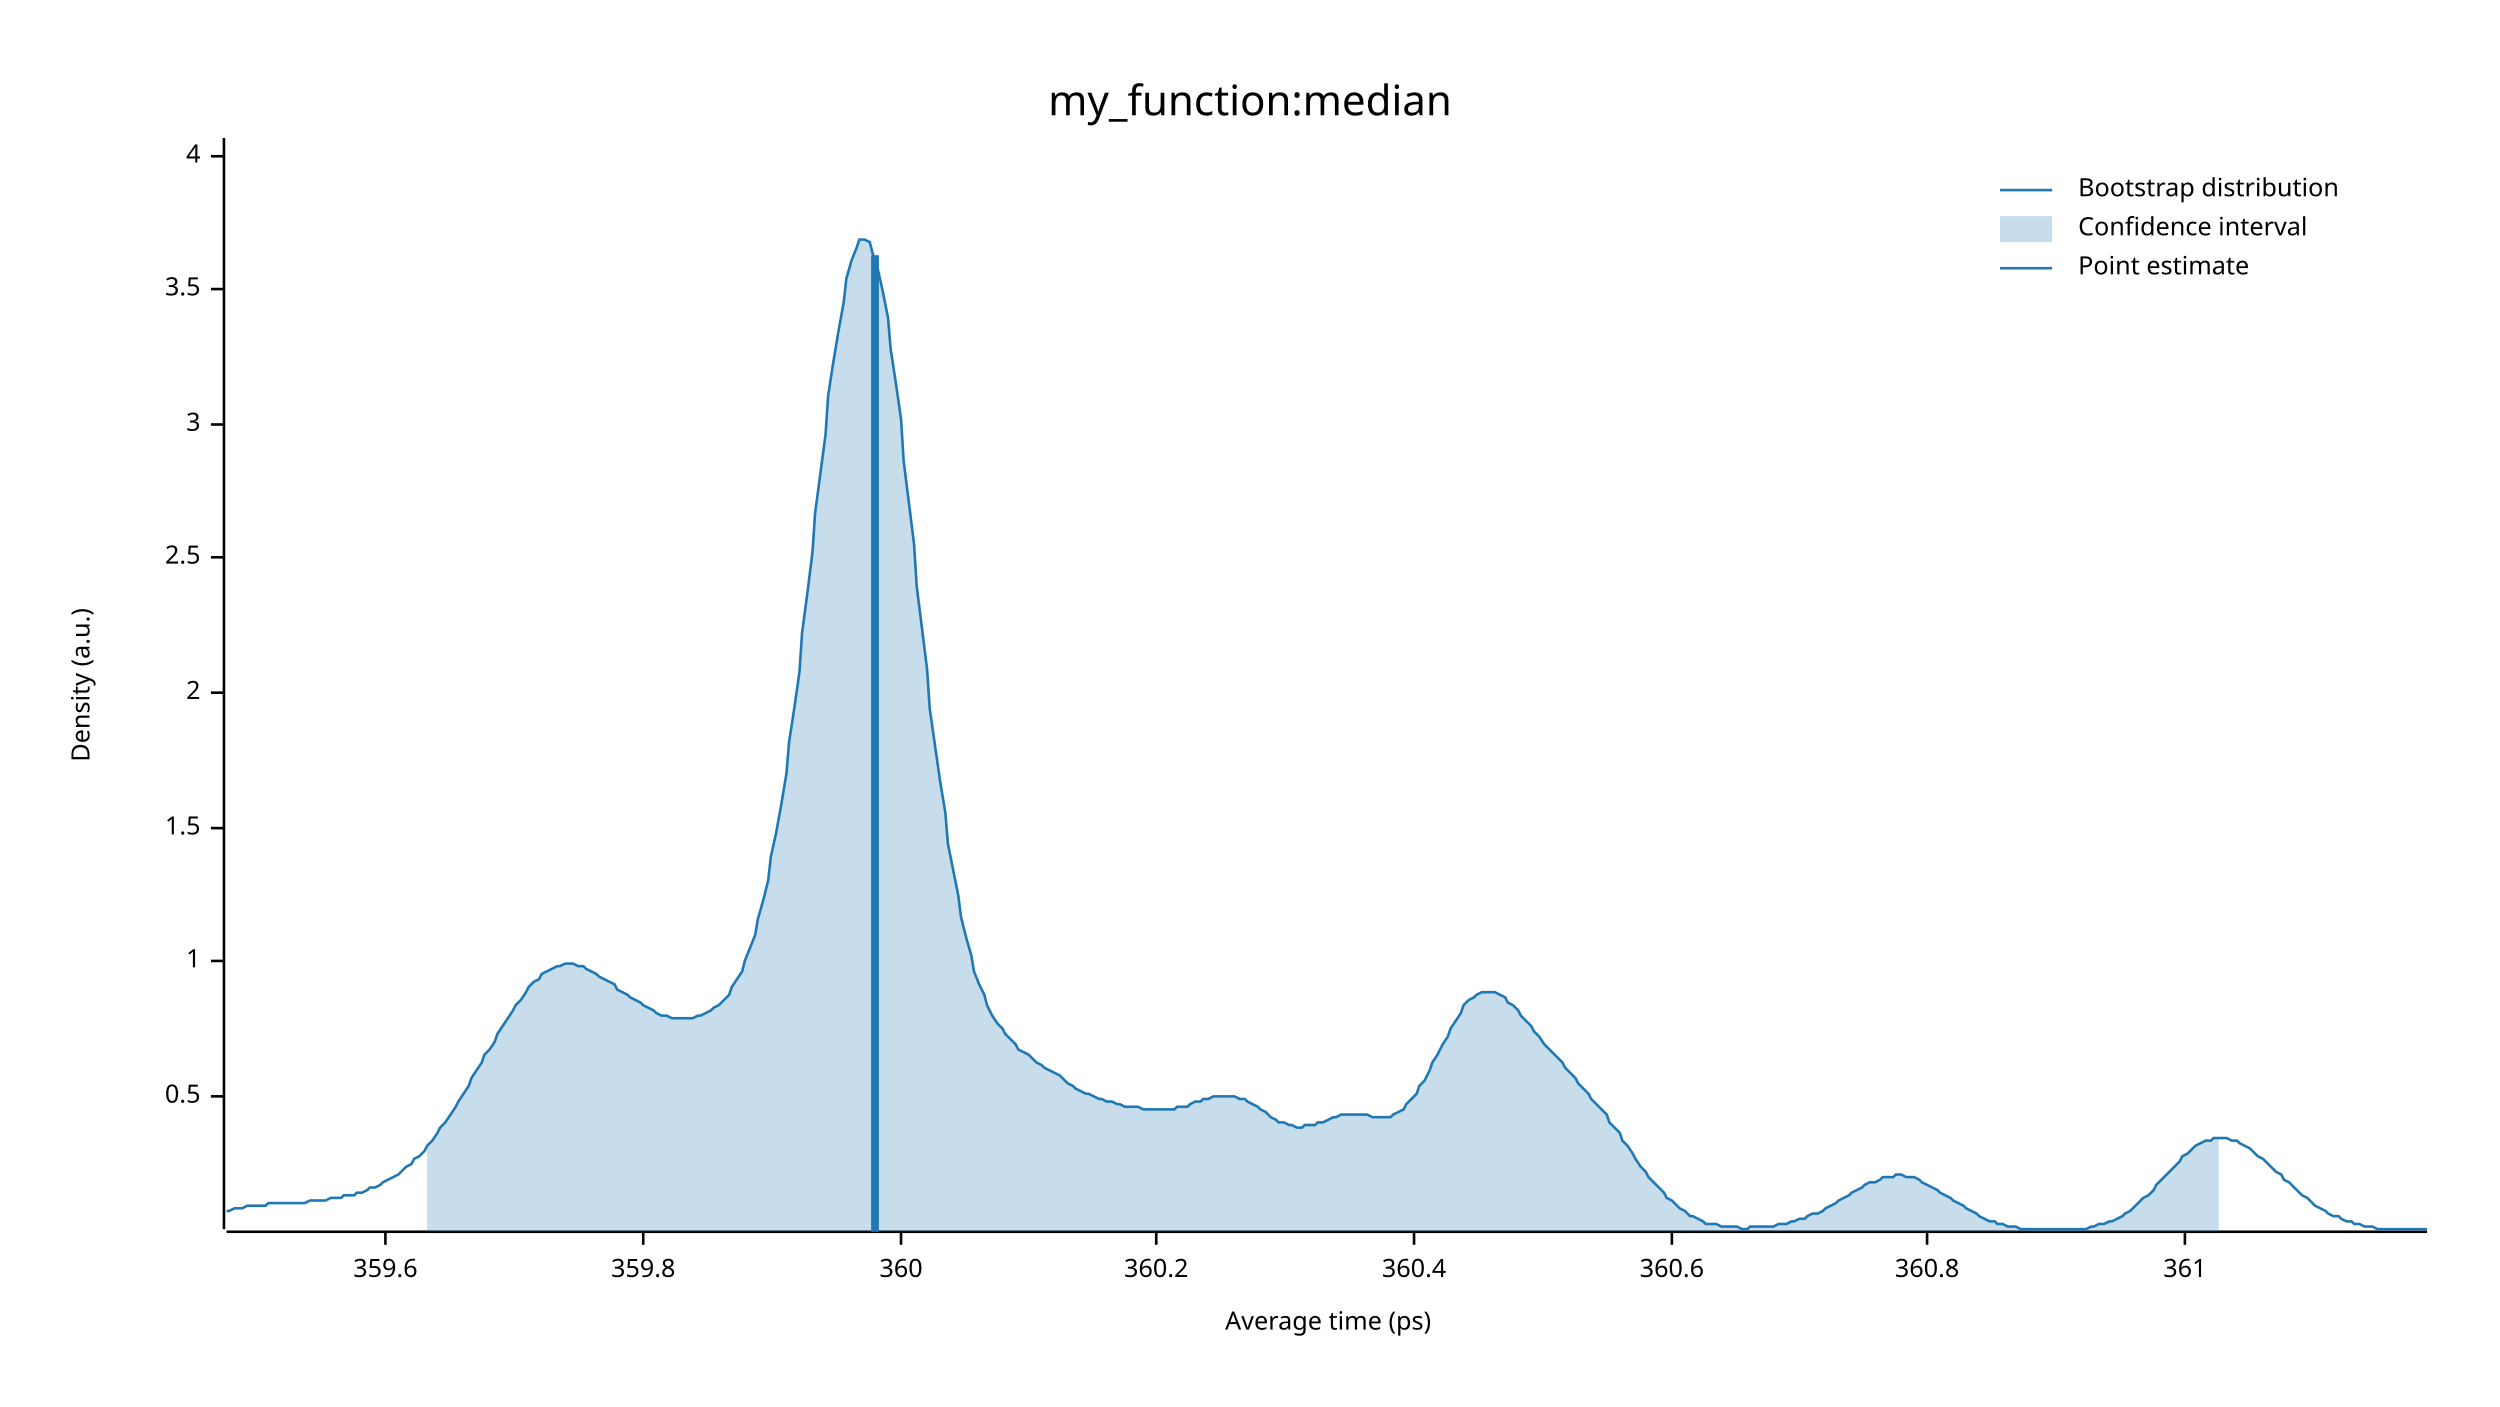
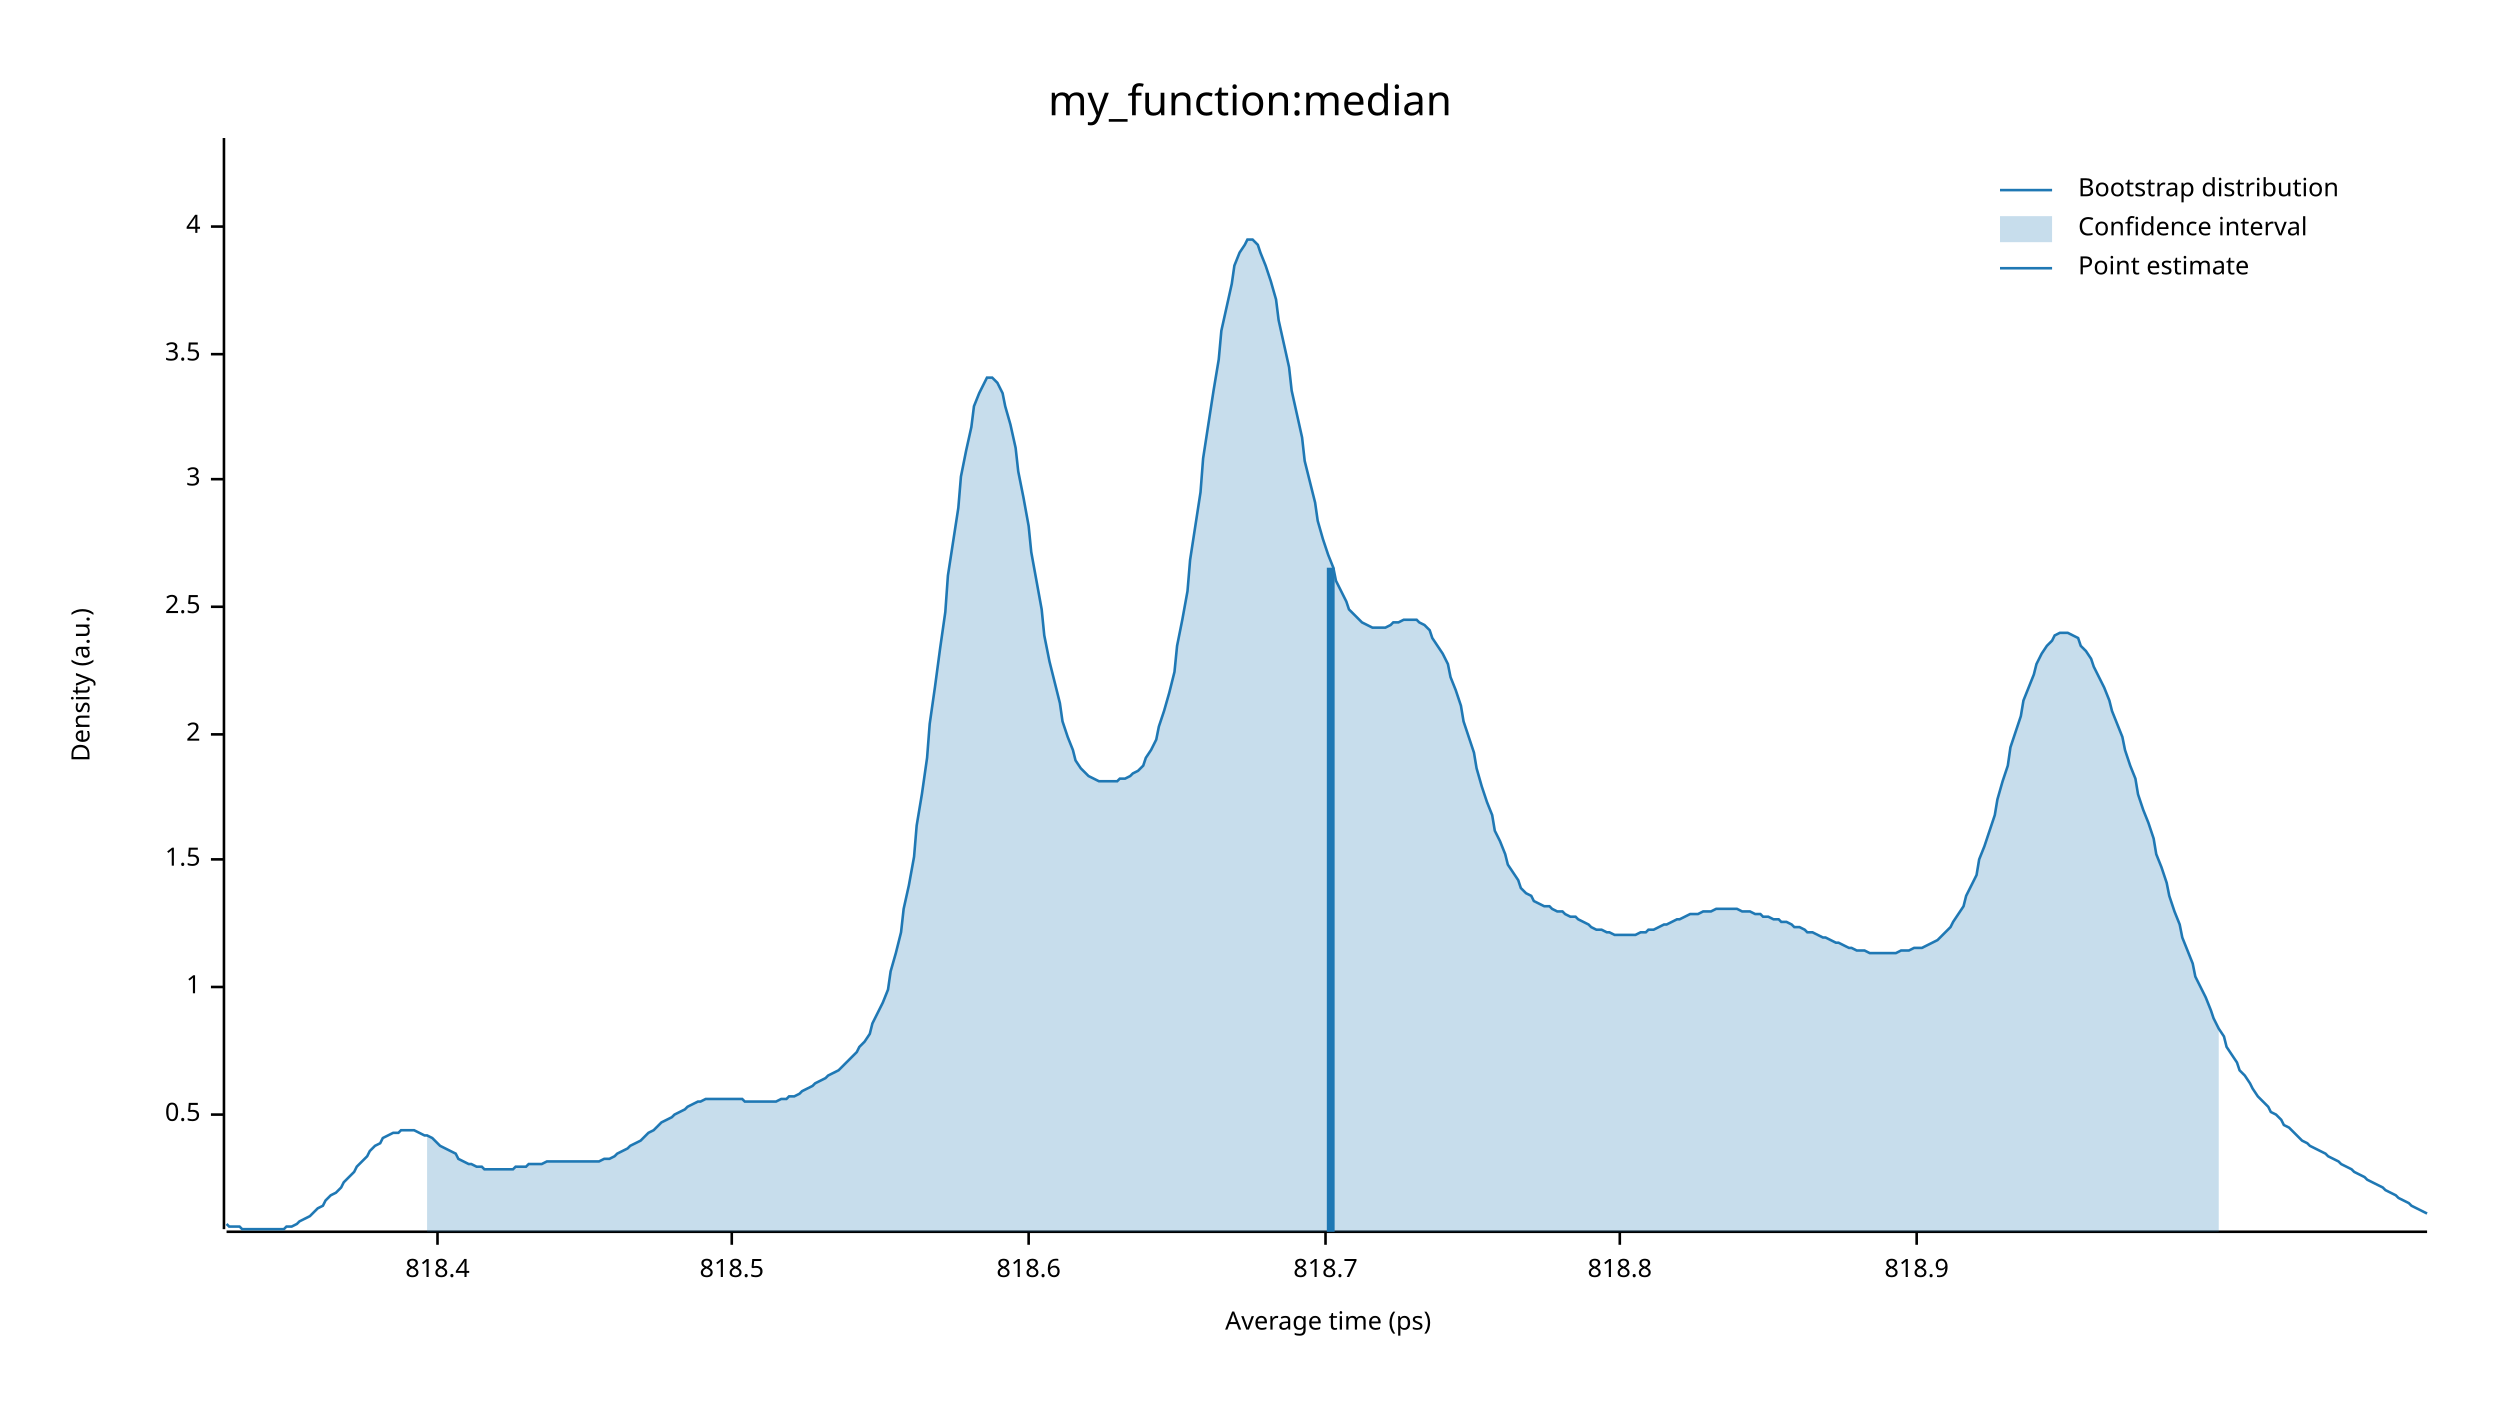
<svg xmlns="http://www.w3.org/2000/svg" width="960" height="540" viewBox="0 0 960 540">
  <text x="480" y="32" dy="0.76em" text-anchor="middle" font-family="sans-serif" font-size="16.129" opacity="1" fill="#000000">
my_function:median
</text>
  <text x="27" y="263" dy="0.76em" text-anchor="middle" font-family="sans-serif" font-size="9.677" opacity="1" fill="#000000" transform="rotate(270, 27, 263)">
Density (a.u.)
</text>
  <text x="510" y="513" dy="-0.5ex" text-anchor="middle" font-family="sans-serif" font-size="9.677" opacity="1" fill="#000000">
Average time (ps)
</text>
  <polyline fill="none" opacity="1" stroke="#000000" stroke-width="1" points="86,53 86,472 " />
-   <text x="77" y="421" dy="0.5ex" text-anchor="end" font-family="sans-serif" font-size="9.677" opacity="1" fill="#000000">
+   <text x="77" y="428" dy="0.5ex" text-anchor="end" font-family="sans-serif" font-size="9.677" opacity="1" fill="#000000">
0.5
</text>
-   <polyline fill="none" opacity="1" stroke="#000000" stroke-width="1" points="81,421 86,421 " />
-   <text x="77" y="369" dy="0.5ex" text-anchor="end" font-family="sans-serif" font-size="9.677" opacity="1" fill="#000000">
+   <polyline fill="none" opacity="1" stroke="#000000" stroke-width="1" points="81,428 86,428 " />
+   <text x="77" y="379" dy="0.5ex" text-anchor="end" font-family="sans-serif" font-size="9.677" opacity="1" fill="#000000">
1
</text>
-   <polyline fill="none" opacity="1" stroke="#000000" stroke-width="1" points="81,369 86,369 " />
-   <text x="77" y="318" dy="0.5ex" text-anchor="end" font-family="sans-serif" font-size="9.677" opacity="1" fill="#000000">
+   <polyline fill="none" opacity="1" stroke="#000000" stroke-width="1" points="81,379 86,379 " />
+   <text x="77" y="330" dy="0.5ex" text-anchor="end" font-family="sans-serif" font-size="9.677" opacity="1" fill="#000000">
1.5
</text>
-   <polyline fill="none" opacity="1" stroke="#000000" stroke-width="1" points="81,318 86,318 " />
-   <text x="77" y="266" dy="0.5ex" text-anchor="end" font-family="sans-serif" font-size="9.677" opacity="1" fill="#000000">
+   <polyline fill="none" opacity="1" stroke="#000000" stroke-width="1" points="81,330 86,330 " />
+   <text x="77" y="282" dy="0.5ex" text-anchor="end" font-family="sans-serif" font-size="9.677" opacity="1" fill="#000000">
2
</text>
-   <polyline fill="none" opacity="1" stroke="#000000" stroke-width="1" points="81,266 86,266 " />
-   <text x="77" y="214" dy="0.5ex" text-anchor="end" font-family="sans-serif" font-size="9.677" opacity="1" fill="#000000">
+   <polyline fill="none" opacity="1" stroke="#000000" stroke-width="1" points="81,282 86,282 " />
+   <text x="77" y="233" dy="0.5ex" text-anchor="end" font-family="sans-serif" font-size="9.677" opacity="1" fill="#000000">
2.5
</text>
-   <polyline fill="none" opacity="1" stroke="#000000" stroke-width="1" points="81,214 86,214 " />
-   <text x="77" y="163" dy="0.5ex" text-anchor="end" font-family="sans-serif" font-size="9.677" opacity="1" fill="#000000">
+   <polyline fill="none" opacity="1" stroke="#000000" stroke-width="1" points="81,233 86,233 " />
+   <text x="77" y="184" dy="0.5ex" text-anchor="end" font-family="sans-serif" font-size="9.677" opacity="1" fill="#000000">
3
</text>
-   <polyline fill="none" opacity="1" stroke="#000000" stroke-width="1" points="81,163 86,163 " />
-   <text x="77" y="111" dy="0.5ex" text-anchor="end" font-family="sans-serif" font-size="9.677" opacity="1" fill="#000000">
+   <polyline fill="none" opacity="1" stroke="#000000" stroke-width="1" points="81,184 86,184 " />
+   <text x="77" y="136" dy="0.5ex" text-anchor="end" font-family="sans-serif" font-size="9.677" opacity="1" fill="#000000">
3.5
</text>
-   <polyline fill="none" opacity="1" stroke="#000000" stroke-width="1" points="81,111 86,111 " />
-   <text x="77" y="60" dy="0.5ex" text-anchor="end" font-family="sans-serif" font-size="9.677" opacity="1" fill="#000000">
+   <polyline fill="none" opacity="1" stroke="#000000" stroke-width="1" points="81,136 86,136 " />
+   <text x="77" y="87" dy="0.5ex" text-anchor="end" font-family="sans-serif" font-size="9.677" opacity="1" fill="#000000">
4
</text>
-   <polyline fill="none" opacity="1" stroke="#000000" stroke-width="1" points="81,60 86,60 " />
+   <polyline fill="none" opacity="1" stroke="#000000" stroke-width="1" points="81,87 86,87 " />
  <polyline fill="none" opacity="1" stroke="#000000" stroke-width="1" points="87,473 932,473 " />
-   <text x="148" y="483" dy="0.76em" text-anchor="middle" font-family="sans-serif" font-size="9.677" opacity="1" fill="#000000">
- 359.6
+   <text x="168" y="483" dy="0.76em" text-anchor="middle" font-family="sans-serif" font-size="9.677" opacity="1" fill="#000000">
+ 818.4
</text>
-   <polyline fill="none" opacity="1" stroke="#000000" stroke-width="1" points="148,473 148,478 " />
-   <text x="247" y="483" dy="0.76em" text-anchor="middle" font-family="sans-serif" font-size="9.677" opacity="1" fill="#000000">
- 359.8
+   <polyline fill="none" opacity="1" stroke="#000000" stroke-width="1" points="168,473 168,478 " />
+   <text x="281" y="483" dy="0.76em" text-anchor="middle" font-family="sans-serif" font-size="9.677" opacity="1" fill="#000000">
+ 818.5
</text>
-   <polyline fill="none" opacity="1" stroke="#000000" stroke-width="1" points="247,473 247,478 " />
-   <text x="346" y="483" dy="0.76em" text-anchor="middle" font-family="sans-serif" font-size="9.677" opacity="1" fill="#000000">
- 360
+   <polyline fill="none" opacity="1" stroke="#000000" stroke-width="1" points="281,473 281,478 " />
+   <text x="395" y="483" dy="0.76em" text-anchor="middle" font-family="sans-serif" font-size="9.677" opacity="1" fill="#000000">
+ 818.6
</text>
-   <polyline fill="none" opacity="1" stroke="#000000" stroke-width="1" points="346,473 346,478 " />
-   <text x="444" y="483" dy="0.76em" text-anchor="middle" font-family="sans-serif" font-size="9.677" opacity="1" fill="#000000">
- 360.2
+   <polyline fill="none" opacity="1" stroke="#000000" stroke-width="1" points="395,473 395,478 " />
+   <text x="509" y="483" dy="0.76em" text-anchor="middle" font-family="sans-serif" font-size="9.677" opacity="1" fill="#000000">
+ 818.7
</text>
-   <polyline fill="none" opacity="1" stroke="#000000" stroke-width="1" points="444,473 444,478 " />
-   <text x="543" y="483" dy="0.76em" text-anchor="middle" font-family="sans-serif" font-size="9.677" opacity="1" fill="#000000">
- 360.4
+   <polyline fill="none" opacity="1" stroke="#000000" stroke-width="1" points="509,473 509,478 " />
+   <text x="622" y="483" dy="0.76em" text-anchor="middle" font-family="sans-serif" font-size="9.677" opacity="1" fill="#000000">
+ 818.8
</text>
-   <polyline fill="none" opacity="1" stroke="#000000" stroke-width="1" points="543,473 543,478 " />
-   <text x="642" y="483" dy="0.76em" text-anchor="middle" font-family="sans-serif" font-size="9.677" opacity="1" fill="#000000">
- 360.6
+   <polyline fill="none" opacity="1" stroke="#000000" stroke-width="1" points="622,473 622,478 " />
+   <text x="736" y="483" dy="0.76em" text-anchor="middle" font-family="sans-serif" font-size="9.677" opacity="1" fill="#000000">
+ 818.9
</text>
-   <polyline fill="none" opacity="1" stroke="#000000" stroke-width="1" points="642,473 642,478 " />
-   <text x="740" y="483" dy="0.76em" text-anchor="middle" font-family="sans-serif" font-size="9.677" opacity="1" fill="#000000">
- 360.8
- </text>
-   <polyline fill="none" opacity="1" stroke="#000000" stroke-width="1" points="740,473 740,478 " />
-   <text x="839" y="483" dy="0.76em" text-anchor="middle" font-family="sans-serif" font-size="9.677" opacity="1" fill="#000000">
- 361
- </text>
-   <polyline fill="none" opacity="1" stroke="#000000" stroke-width="1" points="839,473 839,478 " />
-   <polyline fill="none" opacity="1" stroke="#1F78B4" stroke-width="1" points="87,465 88,465 90,464 92,464 93,464 95,463 97,463 98,463 100,463 102,463 103,462 105,462 107,462 109,462 110,462 112,462 114,462 115,462 117,462 119,461 120,461 122,461 124,461 125,461 127,460 129,460 131,460 132,459 134,459 136,459 137,458 139,458 141,457 142,456 144,456 146,455 147,454 149,453 151,452 153,451 154,450 156,448 158,447 159,445 161,444 163,442 164,440 166,438 168,435 169,433 171,431 173,428 175,425 176,423 178,420 180,417 181,414 183,411 185,408 186,405 188,403 190,400 191,397 193,394 195,391 197,388 198,386 200,384 202,381 203,379 205,377 207,376 208,374 210,373 212,372 214,371 215,371 217,370 219,370 220,370 222,371 224,371 225,372 227,373 229,374 230,375 232,376 234,377 236,378 237,380 239,381 241,382 242,383 244,384 246,385 247,386 249,387 251,388 252,389 254,390 256,390 258,391 259,391 261,391 263,391 264,391 266,391 268,390 269,390 271,389 273,388 274,387 276,386 278,384 280,382 281,379 283,376 285,373 286,369 288,364 290,359 291,353 293,346 295,338 296,329 298,320 300,309 302,297 303,285 305,272 307,258 308,243 310,228 312,212 313,197 315,182 317,167 318,152 320,139 322,127 324,116 325,107 327,100 329,95 330,92 332,92 334,93 335,97 337,103 339,112 341,122 342,134 344,147 346,161 347,177 349,193 351,209 352,225 354,241 356,257 357,272 359,286 361,300 363,312 364,324 366,334 368,344 369,352 371,360 373,367 374,373 376,378 378,382 379,386 381,390 383,393 385,395 386,397 388,399 390,401 391,403 393,404 395,405 396,406 398,408 400,409 401,410 403,411 405,412 407,413 408,414 410,416 412,417 413,418 415,419 417,420 418,420 420,421 422,422 423,422 425,423 427,423 429,424 430,424 432,425 434,425 435,425 437,425 439,426 440,426 442,426 444,426 445,426 447,426 449,426 451,426 452,425 454,425 456,425 457,424 459,423 461,423 462,422 464,422 466,421 468,421 469,421 471,421 473,421 474,421 476,422 478,422 479,423 481,424 483,425 484,426 486,427 488,429 490,430 491,431 493,431 495,432 496,432 498,433 500,433 501,432 503,432 505,432 506,431 508,431 510,430 512,429 513,429 515,428 517,428 518,428 520,428 522,428 523,428 525,428 527,429 528,429 530,429 532,429 534,429 535,428 537,427 539,426 540,424 542,422 544,420 545,417 547,415 549,411 550,408 552,405 554,401 556,398 557,395 559,392 561,389 562,386 564,384 566,383 567,382 569,381 571,381 573,381 574,381 576,382 578,383 579,385 581,386 583,388 584,390 586,392 588,394 589,396 591,398 593,401 595,403 596,404 598,406 600,408 601,410 603,412 605,414 606,416 608,418 610,420 611,422 613,424 615,426 617,428 618,431 620,433 622,435 623,438 625,440 627,443 628,445 630,448 632,450 633,452 635,454 637,456 639,458 640,460 642,461 644,463 645,464 647,465 649,467 650,467 652,468 654,469 655,470 657,470 659,470 661,471 662,471 664,471 666,471 667,471 669,472 671,472 672,471 674,471 676,471 677,471 679,471 681,471 683,470 684,470 686,470 688,469 689,469 691,468 693,468 694,467 696,466 698,466 700,465 701,464 703,463 705,462 706,461 708,460 710,459 711,458 713,457 715,456 716,455 718,454 720,454 722,453 723,452 725,452 727,452 728,451 730,451 732,452 733,452 735,452 737,453 738,454 740,455 742,456 744,457 745,458 747,459 749,460 750,461 752,462 754,463 755,464 757,465 759,466 760,467 762,468 764,469 766,469 767,470 769,470 771,471 772,471 774,471 776,472 777,472 779,472 781,472 782,472 784,472 786,472 788,472 789,472 791,472 793,472 794,472 796,472 798,472 799,472 801,472 803,471 804,471 806,470 808,470 810,469 811,469 813,468 815,467 816,466 818,465 820,463 821,462 823,460 825,459 827,457 828,455 830,453 832,451 833,450 835,448 837,446 838,444 840,443 842,441 843,440 845,439 847,438 849,438 850,437 852,437 854,437 855,437 857,438 859,438 860,439 862,440 864,441 865,442 867,444 869,445 871,447 872,448 874,450 876,451 877,453 879,454 881,456 882,457 884,459 886,460 887,461 889,463 891,464 893,465 894,466 896,467 898,467 899,468 901,469 903,469 904,470 906,470 908,471 909,471 911,471 913,472 915,472 916,472 918,472 920,472 921,472 923,472 925,472 926,472 928,472 930,472 932,472 " />
-   <polygon opacity="0.25" fill="#1F78B4" points="164,440 166,438 168,435 169,433 171,431 173,428 175,425 176,423 178,420 180,417 181,414 183,411 185,408 186,405 188,403 190,400 191,397 193,394 195,391 197,388 198,386 200,384 202,381 203,379 205,377 207,376 208,374 210,373 212,372 214,371 215,371 217,370 219,370 220,370 222,371 224,371 225,372 227,373 229,374 230,375 232,376 234,377 236,378 237,380 239,381 241,382 242,383 244,384 246,385 247,386 249,387 251,388 252,389 254,390 256,390 258,391 259,391 261,391 263,391 264,391 266,391 268,390 269,390 271,389 273,388 274,387 276,386 278,384 280,382 281,379 283,376 285,373 286,369 288,364 290,359 291,353 293,346 295,338 296,329 298,320 300,309 302,297 303,285 305,272 307,258 308,243 310,228 312,212 313,197 315,182 317,167 318,152 320,139 322,127 324,116 325,107 327,100 329,95 330,92 332,92 334,93 335,97 337,103 339,112 341,122 342,134 344,147 346,161 347,177 349,193 351,209 352,225 354,241 356,257 357,272 359,286 361,300 363,312 364,324 366,334 368,344 369,352 371,360 373,367 374,373 376,378 378,382 379,386 381,390 383,393 385,395 386,397 388,399 390,401 391,403 393,404 395,405 396,406 398,408 400,409 401,410 403,411 405,412 407,413 408,414 410,416 412,417 413,418 415,419 417,420 418,420 420,421 422,422 423,422 425,423 427,423 429,424 430,424 432,425 434,425 435,425 437,425 439,426 440,426 442,426 444,426 445,426 447,426 449,426 451,426 452,425 454,425 456,425 457,424 459,423 461,423 462,422 464,422 466,421 468,421 469,421 471,421 473,421 474,421 476,422 478,422 479,423 481,424 483,425 484,426 486,427 488,429 490,430 491,431 493,431 495,432 496,432 498,433 500,433 501,432 503,432 505,432 506,431 508,431 510,430 512,429 513,429 515,428 517,428 518,428 520,428 522,428 523,428 525,428 527,429 528,429 530,429 532,429 534,429 535,428 537,427 539,426 540,424 542,422 544,420 545,417 547,415 549,411 550,408 552,405 554,401 556,398 557,395 559,392 561,389 562,386 564,384 566,383 567,382 569,381 571,381 573,381 574,381 576,382 578,383 579,385 581,386 583,388 584,390 586,392 588,394 589,396 591,398 593,401 595,403 596,404 598,406 600,408 601,410 603,412 605,414 606,416 608,418 610,420 611,422 613,424 615,426 617,428 618,431 620,433 622,435 623,438 625,440 627,443 628,445 630,448 632,450 633,452 635,454 637,456 639,458 640,460 642,461 644,463 645,464 647,465 649,467 650,467 652,468 654,469 655,470 657,470 659,470 661,471 662,471 664,471 666,471 667,471 669,472 671,472 672,471 674,471 676,471 677,471 679,471 681,471 683,470 684,470 686,470 688,469 689,469 691,468 693,468 694,467 696,466 698,466 700,465 701,464 703,463 705,462 706,461 708,460 710,459 711,458 713,457 715,456 716,455 718,454 720,454 722,453 723,452 725,452 727,452 728,451 730,451 732,452 733,452 735,452 737,453 738,454 740,455 742,456 744,457 745,458 747,459 749,460 750,461 752,462 754,463 755,464 757,465 759,466 760,467 762,468 764,469 766,469 767,470 769,470 771,471 772,471 774,471 776,472 777,472 779,472 781,472 782,472 784,472 786,472 788,472 789,472 791,472 793,472 794,472 796,472 798,472 799,472 801,472 803,471 804,471 806,470 808,470 810,469 811,469 813,468 815,467 816,466 818,465 820,463 821,462 823,460 825,459 827,457 828,455 830,453 832,451 833,450 835,448 837,446 838,444 840,443 842,441 843,440 845,439 847,438 849,438 850,437 852,437 852,473 164,473 " />
-   <polyline fill="none" opacity="1" stroke="#1F78B4" stroke-width="3" points="336,473 336,98 " />
+   <polyline fill="none" opacity="1" stroke="#000000" stroke-width="1" points="736,473 736,478 " />
+   <polyline fill="none" opacity="1" stroke="#1F78B4" stroke-width="1" points="87,470 88,471 90,471 92,471 93,472 95,472 97,472 98,472 100,472 102,472 103,472 105,472 107,472 109,472 110,471 112,471 114,470 115,469 117,468 119,467 120,466 122,464 124,463 125,461 127,459 129,458 131,456 132,454 134,452 136,450 137,448 139,446 141,444 142,442 144,440 146,439 147,437 149,436 151,435 153,435 154,434 156,434 158,434 159,434 161,435 163,436 164,436 166,437 168,439 169,440 171,441 173,442 175,443 176,445 178,446 180,447 181,447 183,448 185,448 186,449 188,449 190,449 191,449 193,449 195,449 197,449 198,448 200,448 202,448 203,447 205,447 207,447 208,447 210,446 212,446 214,446 215,446 217,446 219,446 220,446 222,446 224,446 225,446 227,446 229,446 230,446 232,445 234,445 236,444 237,443 239,442 241,441 242,440 244,439 246,438 247,437 249,435 251,434 252,433 254,431 256,430 258,429 259,428 261,427 263,426 264,425 266,424 268,423 269,423 271,422 273,422 274,422 276,422 278,422 280,422 281,422 283,422 285,422 286,423 288,423 290,423 291,423 293,423 295,423 296,423 298,423 300,422 302,422 303,421 305,421 307,420 308,419 310,418 312,417 313,416 315,415 317,414 318,413 320,412 322,411 324,409 325,408 327,406 329,404 330,402 332,400 334,397 335,393 337,389 339,385 341,380 342,373 344,366 346,358 347,349 349,340 351,329 352,317 354,305 356,291 357,278 359,264 361,249 363,235 364,221 366,208 368,195 369,183 371,173 373,164 374,156 376,151 378,147 379,145 381,145 383,147 385,151 386,156 388,163 390,172 391,181 393,191 395,202 396,212 398,223 400,234 401,244 403,254 405,262 407,270 408,277 410,283 412,288 413,292 415,295 417,297 418,298 420,299 422,300 423,300 425,300 427,300 429,300 430,299 432,299 434,298 435,297 437,296 439,294 440,291 442,288 444,284 445,279 447,273 449,266 451,258 452,248 454,238 456,227 457,215 459,202 461,189 462,176 464,163 466,150 468,138 469,127 471,118 473,109 474,102 476,97 478,94 479,92 481,92 483,94 484,97 486,102 488,108 490,115 491,123 493,132 495,141 496,150 498,159 500,168 501,177 503,185 505,193 506,200 508,207 510,213 512,218 513,223 515,227 517,231 518,234 520,236 522,238 523,239 525,240 527,241 528,241 530,241 532,241 534,240 535,239 537,239 539,238 540,238 542,238 544,238 545,239 547,240 549,242 550,245 552,248 554,251 556,255 557,260 559,265 561,271 562,277 564,283 566,289 567,295 569,302 571,308 573,313 574,319 576,323 578,328 579,332 581,335 583,338 584,341 586,343 588,344 589,346 591,347 593,348 595,348 596,349 598,350 600,350 601,351 603,352 605,352 606,353 608,354 610,355 611,356 613,357 615,357 617,358 618,358 620,359 622,359 623,359 625,359 627,359 628,359 630,358 632,358 633,357 635,357 637,356 639,355 640,355 642,354 644,353 645,353 647,352 649,351 650,351 652,351 654,350 655,350 657,350 659,349 661,349 662,349 664,349 666,349 667,349 669,350 671,350 672,350 674,351 676,351 677,352 679,352 681,353 683,353 684,354 686,354 688,355 689,356 691,356 693,357 694,358 696,358 698,359 700,360 701,360 703,361 705,362 706,362 708,363 710,364 711,364 713,365 715,365 716,365 718,366 720,366 722,366 723,366 725,366 727,366 728,366 730,365 732,365 733,365 735,364 737,364 738,364 740,363 742,362 744,361 745,360 747,358 749,356 750,354 752,351 754,348 755,344 757,340 759,336 760,330 762,325 764,319 766,313 767,307 769,300 771,294 772,287 774,281 776,275 777,269 779,264 781,259 782,255 784,251 786,248 788,246 789,244 791,243 793,243 794,243 796,244 798,245 799,248 801,250 803,253 804,256 806,260 808,264 810,269 811,273 813,278 815,283 816,288 818,294 820,299 821,305 823,311 825,316 827,322 828,328 830,333 832,339 833,344 835,350 837,355 838,360 840,365 842,370 843,375 845,379 847,383 849,388 850,391 852,395 854,398 855,402 857,405 859,408 860,411 862,413 864,416 865,418 867,421 869,423 871,425 872,427 874,428 876,430 877,432 879,433 881,435 882,436 884,438 886,439 887,440 889,441 891,442 893,443 894,444 896,445 898,446 899,447 901,448 903,449 904,450 906,451 908,452 909,453 911,454 913,455 915,456 916,457 918,458 920,459 921,460 923,461 925,462 926,463 928,464 930,465 932,466 " />
+   <polygon opacity="0.25" fill="#1F78B4" points="164,436 166,437 168,439 169,440 171,441 173,442 175,443 176,445 178,446 180,447 181,447 183,448 185,448 186,449 188,449 190,449 191,449 193,449 195,449 197,449 198,448 200,448 202,448 203,447 205,447 207,447 208,447 210,446 212,446 214,446 215,446 217,446 219,446 220,446 222,446 224,446 225,446 227,446 229,446 230,446 232,445 234,445 236,444 237,443 239,442 241,441 242,440 244,439 246,438 247,437 249,435 251,434 252,433 254,431 256,430 258,429 259,428 261,427 263,426 264,425 266,424 268,423 269,423 271,422 273,422 274,422 276,422 278,422 280,422 281,422 283,422 285,422 286,423 288,423 290,423 291,423 293,423 295,423 296,423 298,423 300,422 302,422 303,421 305,421 307,420 308,419 310,418 312,417 313,416 315,415 317,414 318,413 320,412 322,411 324,409 325,408 327,406 329,404 330,402 332,400 334,397 335,393 337,389 339,385 341,380 342,373 344,366 346,358 347,349 349,340 351,329 352,317 354,305 356,291 357,278 359,264 361,249 363,235 364,221 366,208 368,195 369,183 371,173 373,164 374,156 376,151 378,147 379,145 381,145 383,147 385,151 386,156 388,163 390,172 391,181 393,191 395,202 396,212 398,223 400,234 401,244 403,254 405,262 407,270 408,277 410,283 412,288 413,292 415,295 417,297 418,298 420,299 422,300 423,300 425,300 427,300 429,300 430,299 432,299 434,298 435,297 437,296 439,294 440,291 442,288 444,284 445,279 447,273 449,266 451,258 452,248 454,238 456,227 457,215 459,202 461,189 462,176 464,163 466,150 468,138 469,127 471,118 473,109 474,102 476,97 478,94 479,92 481,92 483,94 484,97 486,102 488,108 490,115 491,123 493,132 495,141 496,150 498,159 500,168 501,177 503,185 505,193 506,200 508,207 510,213 512,218 513,223 515,227 517,231 518,234 520,236 522,238 523,239 525,240 527,241 528,241 530,241 532,241 534,240 535,239 537,239 539,238 540,238 542,238 544,238 545,239 547,240 549,242 550,245 552,248 554,251 556,255 557,260 559,265 561,271 562,277 564,283 566,289 567,295 569,302 571,308 573,313 574,319 576,323 578,328 579,332 581,335 583,338 584,341 586,343 588,344 589,346 591,347 593,348 595,348 596,349 598,350 600,350 601,351 603,352 605,352 606,353 608,354 610,355 611,356 613,357 615,357 617,358 618,358 620,359 622,359 623,359 625,359 627,359 628,359 630,358 632,358 633,357 635,357 637,356 639,355 640,355 642,354 644,353 645,353 647,352 649,351 650,351 652,351 654,350 655,350 657,350 659,349 661,349 662,349 664,349 666,349 667,349 669,350 671,350 672,350 674,351 676,351 677,352 679,352 681,353 683,353 684,354 686,354 688,355 689,356 691,356 693,357 694,358 696,358 698,359 700,360 701,360 703,361 705,362 706,362 708,363 710,364 711,364 713,365 715,365 716,365 718,366 720,366 722,366 723,366 725,366 727,366 728,366 730,365 732,365 733,365 735,364 737,364 738,364 740,363 742,362 744,361 745,360 747,358 749,356 750,354 752,351 754,348 755,344 757,340 759,336 760,330 762,325 764,319 766,313 767,307 769,300 771,294 772,287 774,281 776,275 777,269 779,264 781,259 782,255 784,251 786,248 788,246 789,244 791,243 793,243 794,243 796,244 798,245 799,248 801,250 803,253 804,256 806,260 808,264 810,269 811,273 813,278 815,283 816,288 818,294 820,299 821,305 823,311 825,316 827,322 828,328 830,333 832,339 833,344 835,350 837,355 838,360 840,365 842,370 843,375 845,379 847,383 849,388 850,391 852,395 852,473 164,473 " />
+   <polyline fill="none" opacity="1" stroke="#1F78B4" stroke-width="3" points="511,473 511,218 " />
  <text x="798" y="68" dy="0.76em" text-anchor="start" font-family="sans-serif" font-size="9.677" opacity="1" fill="#000000">
Bootstrap distribution
</text>
  <text x="798" y="83" dy="0.76em" text-anchor="start" font-family="sans-serif" font-size="9.677" opacity="1" fill="#000000">
Confidence interval
</text>
  <text x="798" y="98" dy="0.76em" text-anchor="start" font-family="sans-serif" font-size="9.677" opacity="1" fill="#000000">
Point estimate
</text>
  <polyline fill="none" opacity="1" stroke="#1F78B4" stroke-width="1" points="768,73 788,73 " />
  <rect x="768" y="83" width="20" height="10" opacity="0.25" fill="#1F78B4" stroke="none" />
  <polyline fill="none" opacity="1" stroke="#1F78B4" stroke-width="1" points="768,103 788,103 " />
</svg>
